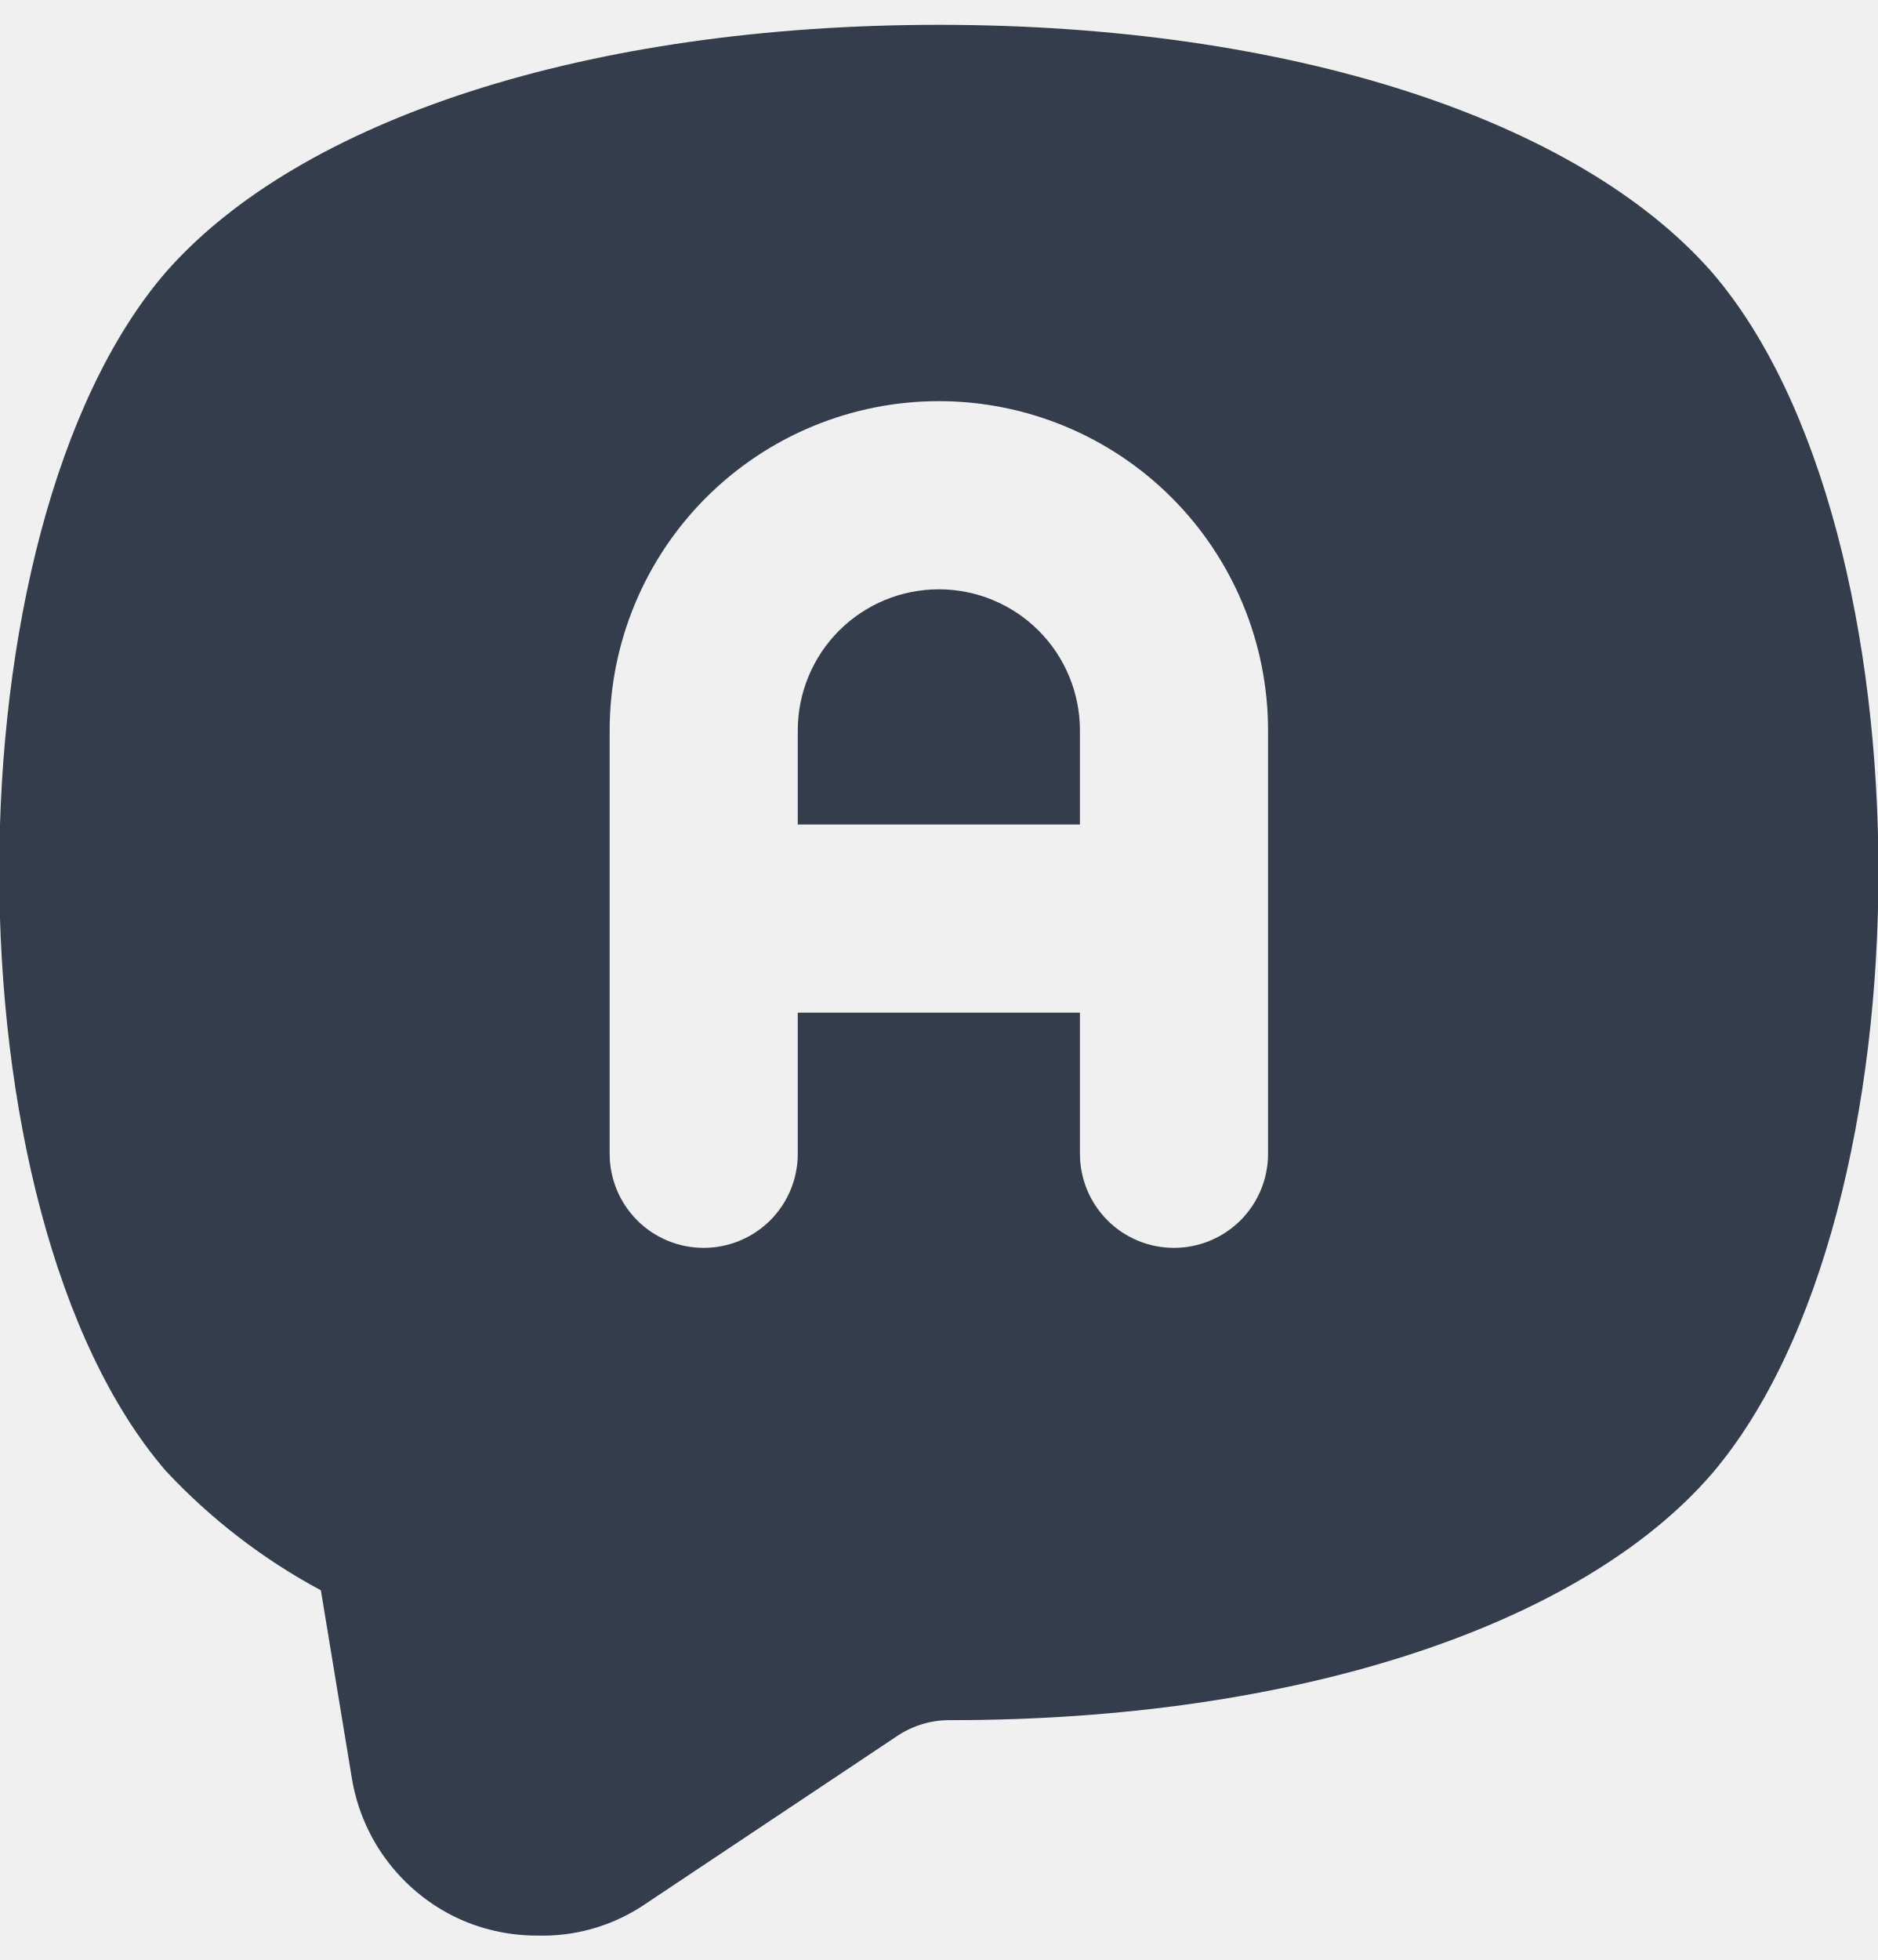
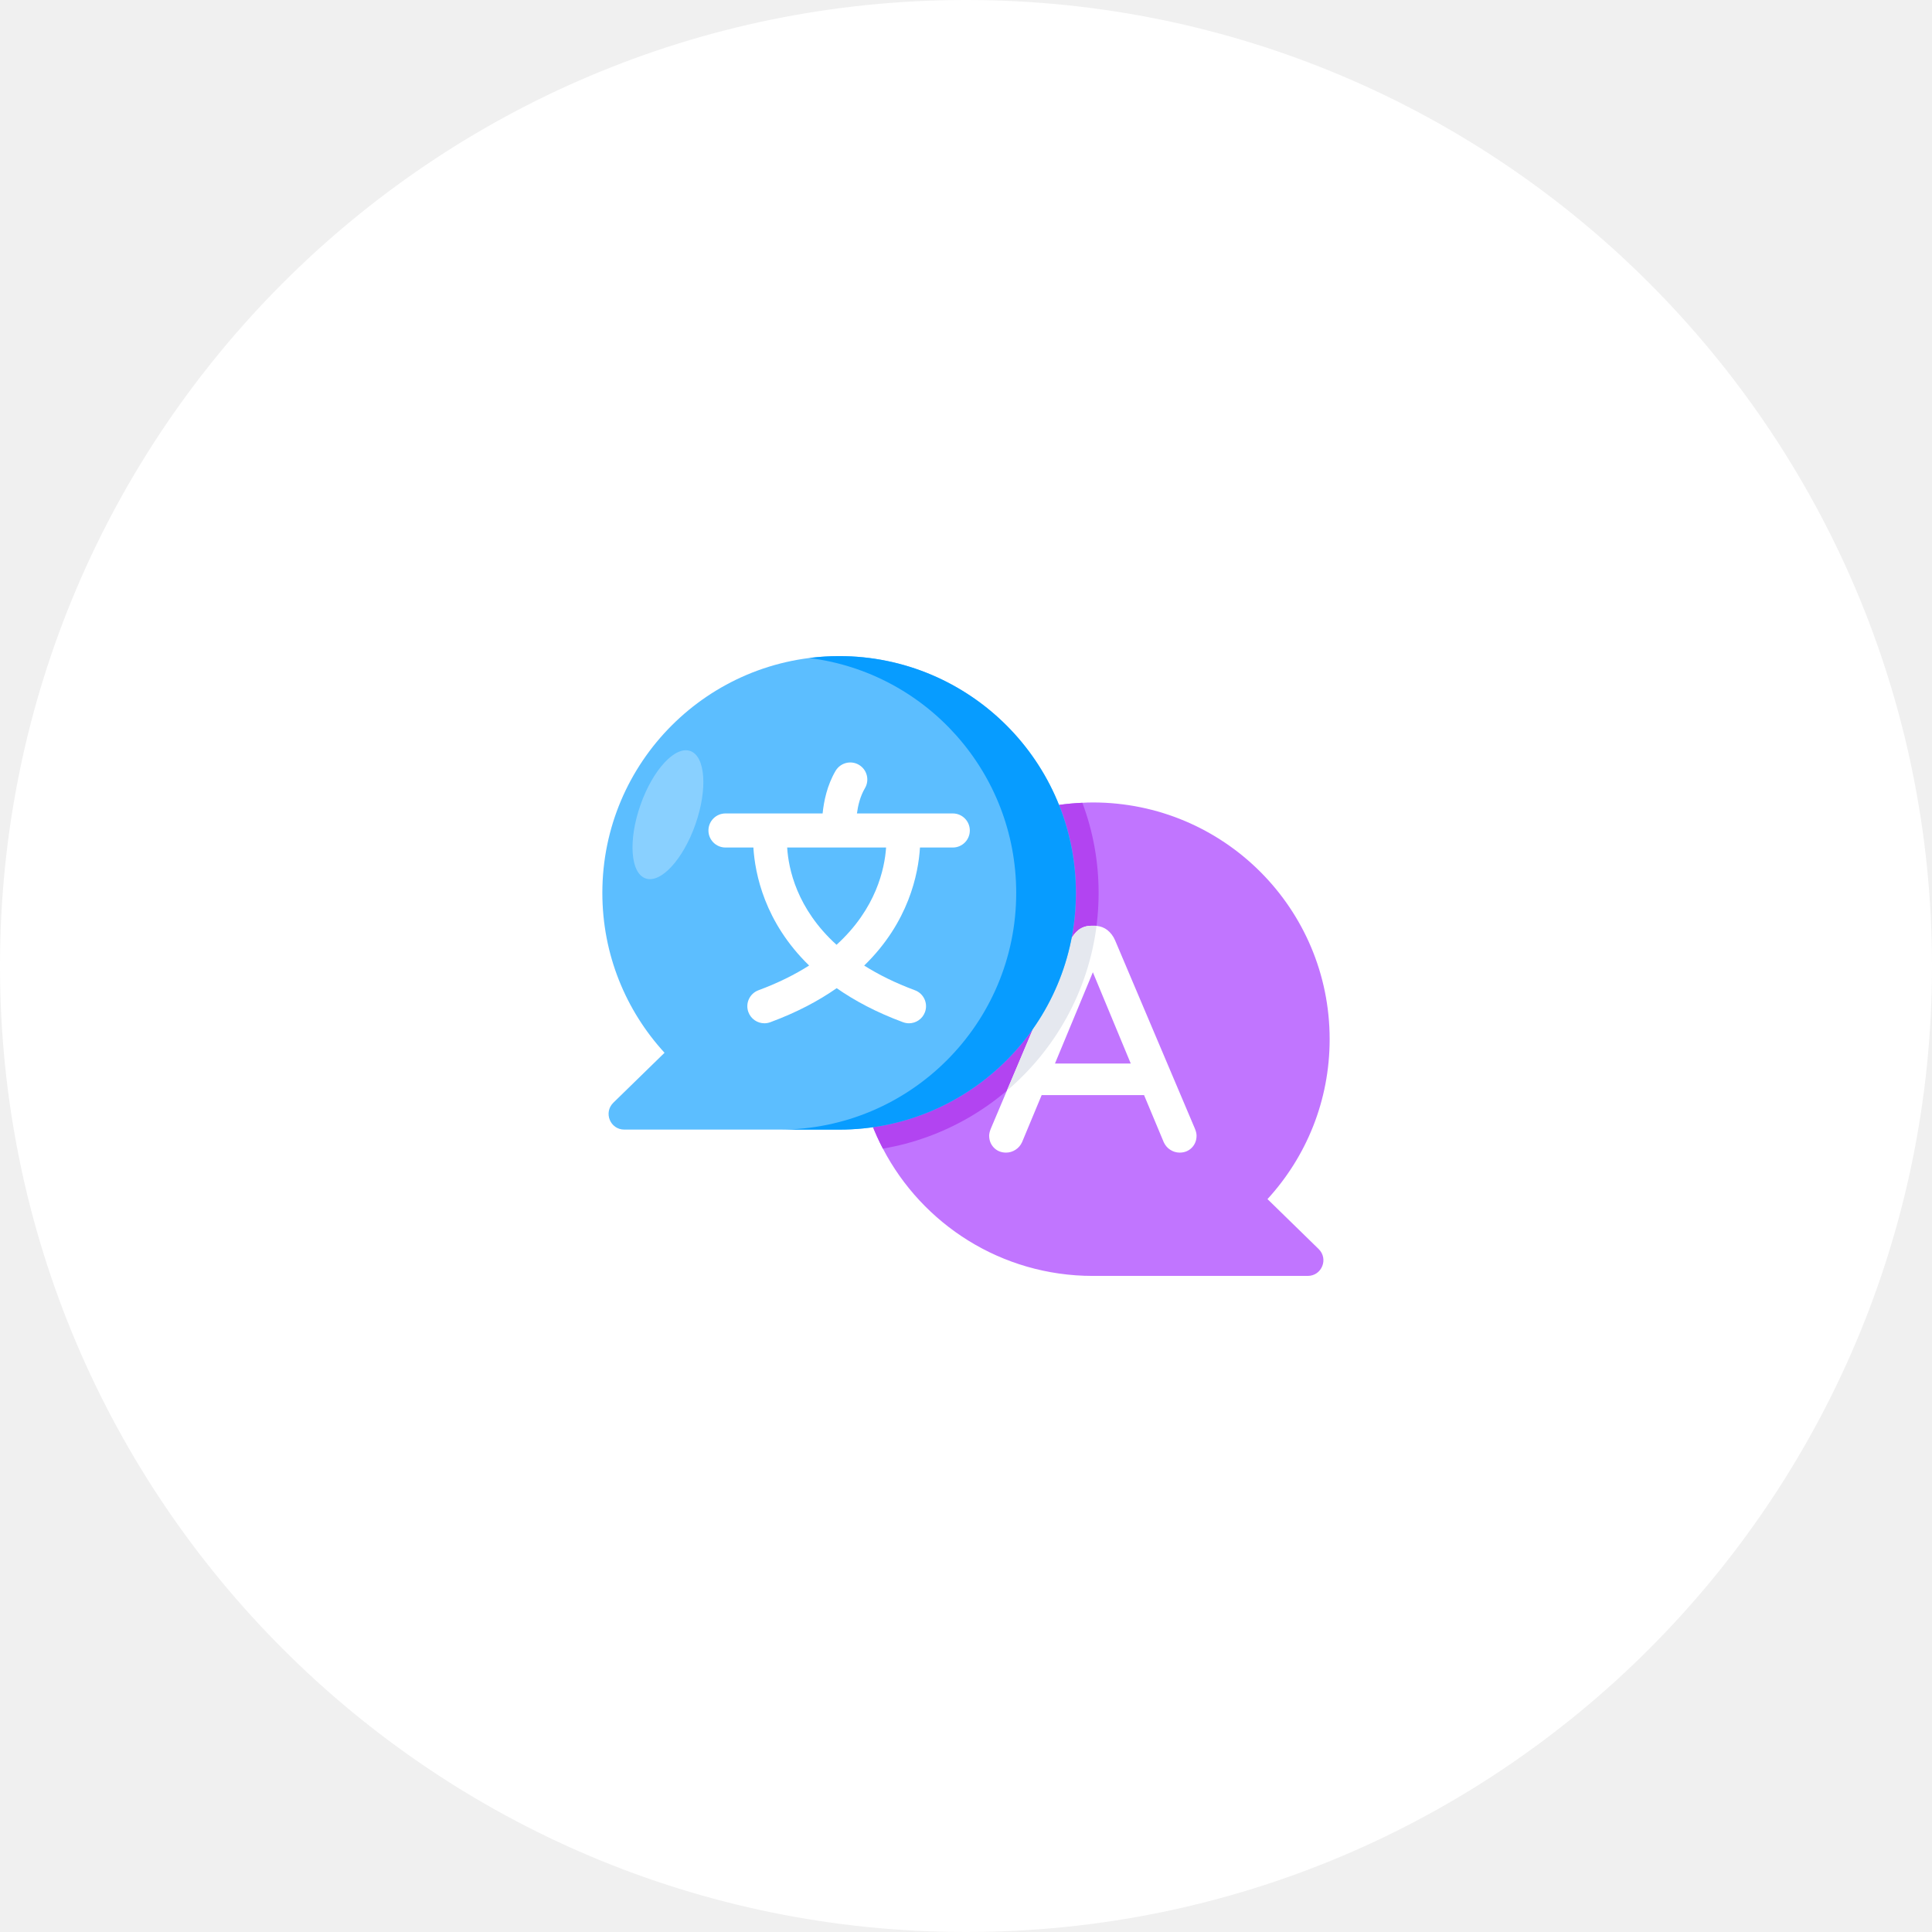
- <svg xmlns="http://www.w3.org/2000/svg" width="23" height="24" viewBox="0 0 23 24" fill="none">
-   <path d="M11.499 7.216C11.041 7.216 10.601 7.398 10.277 7.722C9.953 8.046 9.771 8.486 9.771 8.944V10.096H13.227V8.944C13.227 8.486 13.045 8.046 12.721 7.722C12.397 7.398 11.957 7.216 11.499 7.216Z" fill="#343D4C" />
-   <path d="M20.968 3.334C19.321 1.456 15.784 0.304 11.499 0.304C7.214 0.304 3.677 1.456 2.03 3.334C-0.689 6.49 -0.689 14.854 2.03 18.01C2.579 18.598 3.221 19.093 3.93 19.473L4.31 21.777C4.373 22.158 4.531 22.517 4.768 22.82C5.006 23.124 5.316 23.364 5.67 23.517C5.958 23.639 6.267 23.702 6.58 23.701C7.032 23.714 7.478 23.59 7.859 23.344L11.004 21.247C11.196 21.123 11.42 21.059 11.649 21.063C15.865 21.063 19.356 19.911 20.968 18.045C23.687 14.854 23.687 6.49 20.968 3.334ZM15.531 14.128C15.531 14.434 15.41 14.726 15.194 14.943C14.977 15.159 14.684 15.28 14.379 15.28C14.073 15.28 13.78 15.159 13.564 14.943C13.348 14.726 13.227 14.434 13.227 14.128V12.4H9.771V14.128C9.771 14.434 9.65 14.726 9.434 14.943C9.217 15.159 8.924 15.28 8.619 15.28C8.313 15.28 8.02 15.159 7.804 14.943C7.588 14.726 7.467 14.434 7.467 14.128V8.944C7.467 7.875 7.892 6.849 8.648 6.093C9.404 5.337 10.43 4.912 11.499 4.912C12.568 4.912 13.594 5.337 14.35 6.093C15.106 6.849 15.531 7.875 15.531 8.944V14.128Z" fill="#343D4C" />
+ <svg xmlns="http://www.w3.org/2000/svg" width="80" height="80" viewBox="0 0 80 80" fill="none">
+   <circle cx="40" cy="40" r="40" fill="white" />
+   <path d="M54.601 51.718C55.02 52.127 54.733 52.833 54.149 52.833H45.251C41.472 52.833 38.192 50.696 36.559 47.562C35.848 46.207 35.448 44.663 35.448 43.031C35.448 37.76 39.608 33.463 44.818 33.242C44.959 33.233 45.105 33.228 45.251 33.228C50.667 33.228 55.058 37.614 55.058 43.031C55.058 45.586 54.084 47.906 52.484 49.652L54.601 51.718Z" fill="#C175FF" />
+   <path d="M45.491 36.974C45.491 42.278 41.622 46.701 36.559 47.562C35.848 46.207 35.448 44.663 35.448 43.031C35.448 37.76 39.608 33.463 44.818 33.242C45.255 34.404 45.491 35.661 45.491 36.974Z" fill="#B244F1" />
+   <path d="M46.822 44.038H43.684L45.253 40.259L46.822 44.038ZM49.472 46.72L46.173 38.936C46.098 38.762 45.99 38.621 45.849 38.508C45.726 38.414 45.575 38.353 45.406 38.339C45.378 38.334 45.35 38.334 45.317 38.334H45.19C44.983 38.334 44.804 38.395 44.658 38.508C44.517 38.621 44.408 38.762 44.328 38.936L41.693 45.162L41.034 46.72C40.983 46.842 40.959 46.941 40.959 47.026C40.959 47.219 41.025 47.388 41.152 47.52C41.284 47.656 41.453 47.727 41.66 47.727C41.801 47.727 41.933 47.685 42.051 47.609C42.168 47.534 42.263 47.426 42.324 47.289L43.133 45.346H47.373L48.187 47.294C48.248 47.426 48.338 47.534 48.456 47.609C48.573 47.685 48.705 47.727 48.846 47.727C49.053 47.727 49.222 47.656 49.354 47.52C49.481 47.388 49.547 47.219 49.547 47.026C49.547 46.941 49.524 46.842 49.472 46.72Z" fill="white" />
+   <path d="M45.406 38.339C45.058 41.059 43.689 43.468 41.693 45.163L44.329 38.936C44.409 38.762 44.517 38.621 44.658 38.508C44.804 38.395 44.983 38.334 45.19 38.334H45.317C45.35 38.334 45.378 38.334 45.406 38.339Z" fill="#E5E8EF" />
+   <path d="M44.552 36.972C44.552 42.388 40.161 46.774 34.749 46.774H25.851C25.267 46.774 24.98 46.068 25.399 45.659L27.517 43.593C25.916 41.847 24.942 39.527 24.942 36.972C24.942 31.555 29.333 27.169 34.749 27.169C40.161 27.169 44.552 31.555 44.552 36.972Z" fill="#5CBEFF" />
+   <path d="M44.549 36.974C44.549 42.386 40.159 46.776 34.747 46.776H32.276C37.688 46.776 42.079 42.386 42.079 36.974C42.079 31.976 38.342 27.849 33.509 27.247C33.914 27.195 34.328 27.167 34.747 27.167C40.159 27.167 44.549 31.558 44.549 36.974Z" fill="#079CFF" />
+   <path opacity="0.28" d="M28.796 34.134C29.307 32.678 29.211 31.318 28.582 31.097C27.953 30.877 27.029 31.879 26.519 33.336C26.008 34.793 26.104 36.153 26.732 36.373C27.361 36.593 28.285 35.591 28.796 34.134Z" fill="white" />
+   <path d="M39.453 33.683H35.484C35.526 33.361 35.617 32.974 35.816 32.635C36.014 32.299 35.902 31.867 35.565 31.669C35.23 31.472 34.797 31.584 34.599 31.92C34.247 32.519 34.112 33.185 34.063 33.683H30.041C29.651 33.683 29.335 33.999 29.335 34.389C29.335 34.778 29.651 35.094 30.041 35.094H31.196C31.263 36.179 31.659 38.187 33.504 39.98C32.917 40.353 32.227 40.7 31.407 41.004C31.041 41.139 30.854 41.544 30.989 41.91C31.095 42.195 31.365 42.372 31.652 42.372C31.733 42.372 31.816 42.357 31.896 42.328C32.995 41.922 33.899 41.44 34.645 40.918C35.392 41.44 36.295 41.922 37.394 42.328C37.475 42.357 37.558 42.372 37.639 42.372C37.926 42.372 38.196 42.195 38.301 41.91C38.436 41.544 38.249 41.139 37.884 41.004C37.063 40.7 36.372 40.353 35.784 39.982C37.631 38.188 38.028 36.18 38.094 35.094H39.453C39.843 35.094 40.158 34.778 40.158 34.389C40.158 33.999 39.843 33.683 39.453 33.683ZM34.639 39.122C32.989 37.627 32.649 35.97 32.595 35.094H36.691C36.632 35.966 36.283 37.627 34.639 39.122Z" fill="white" />
</svg>
